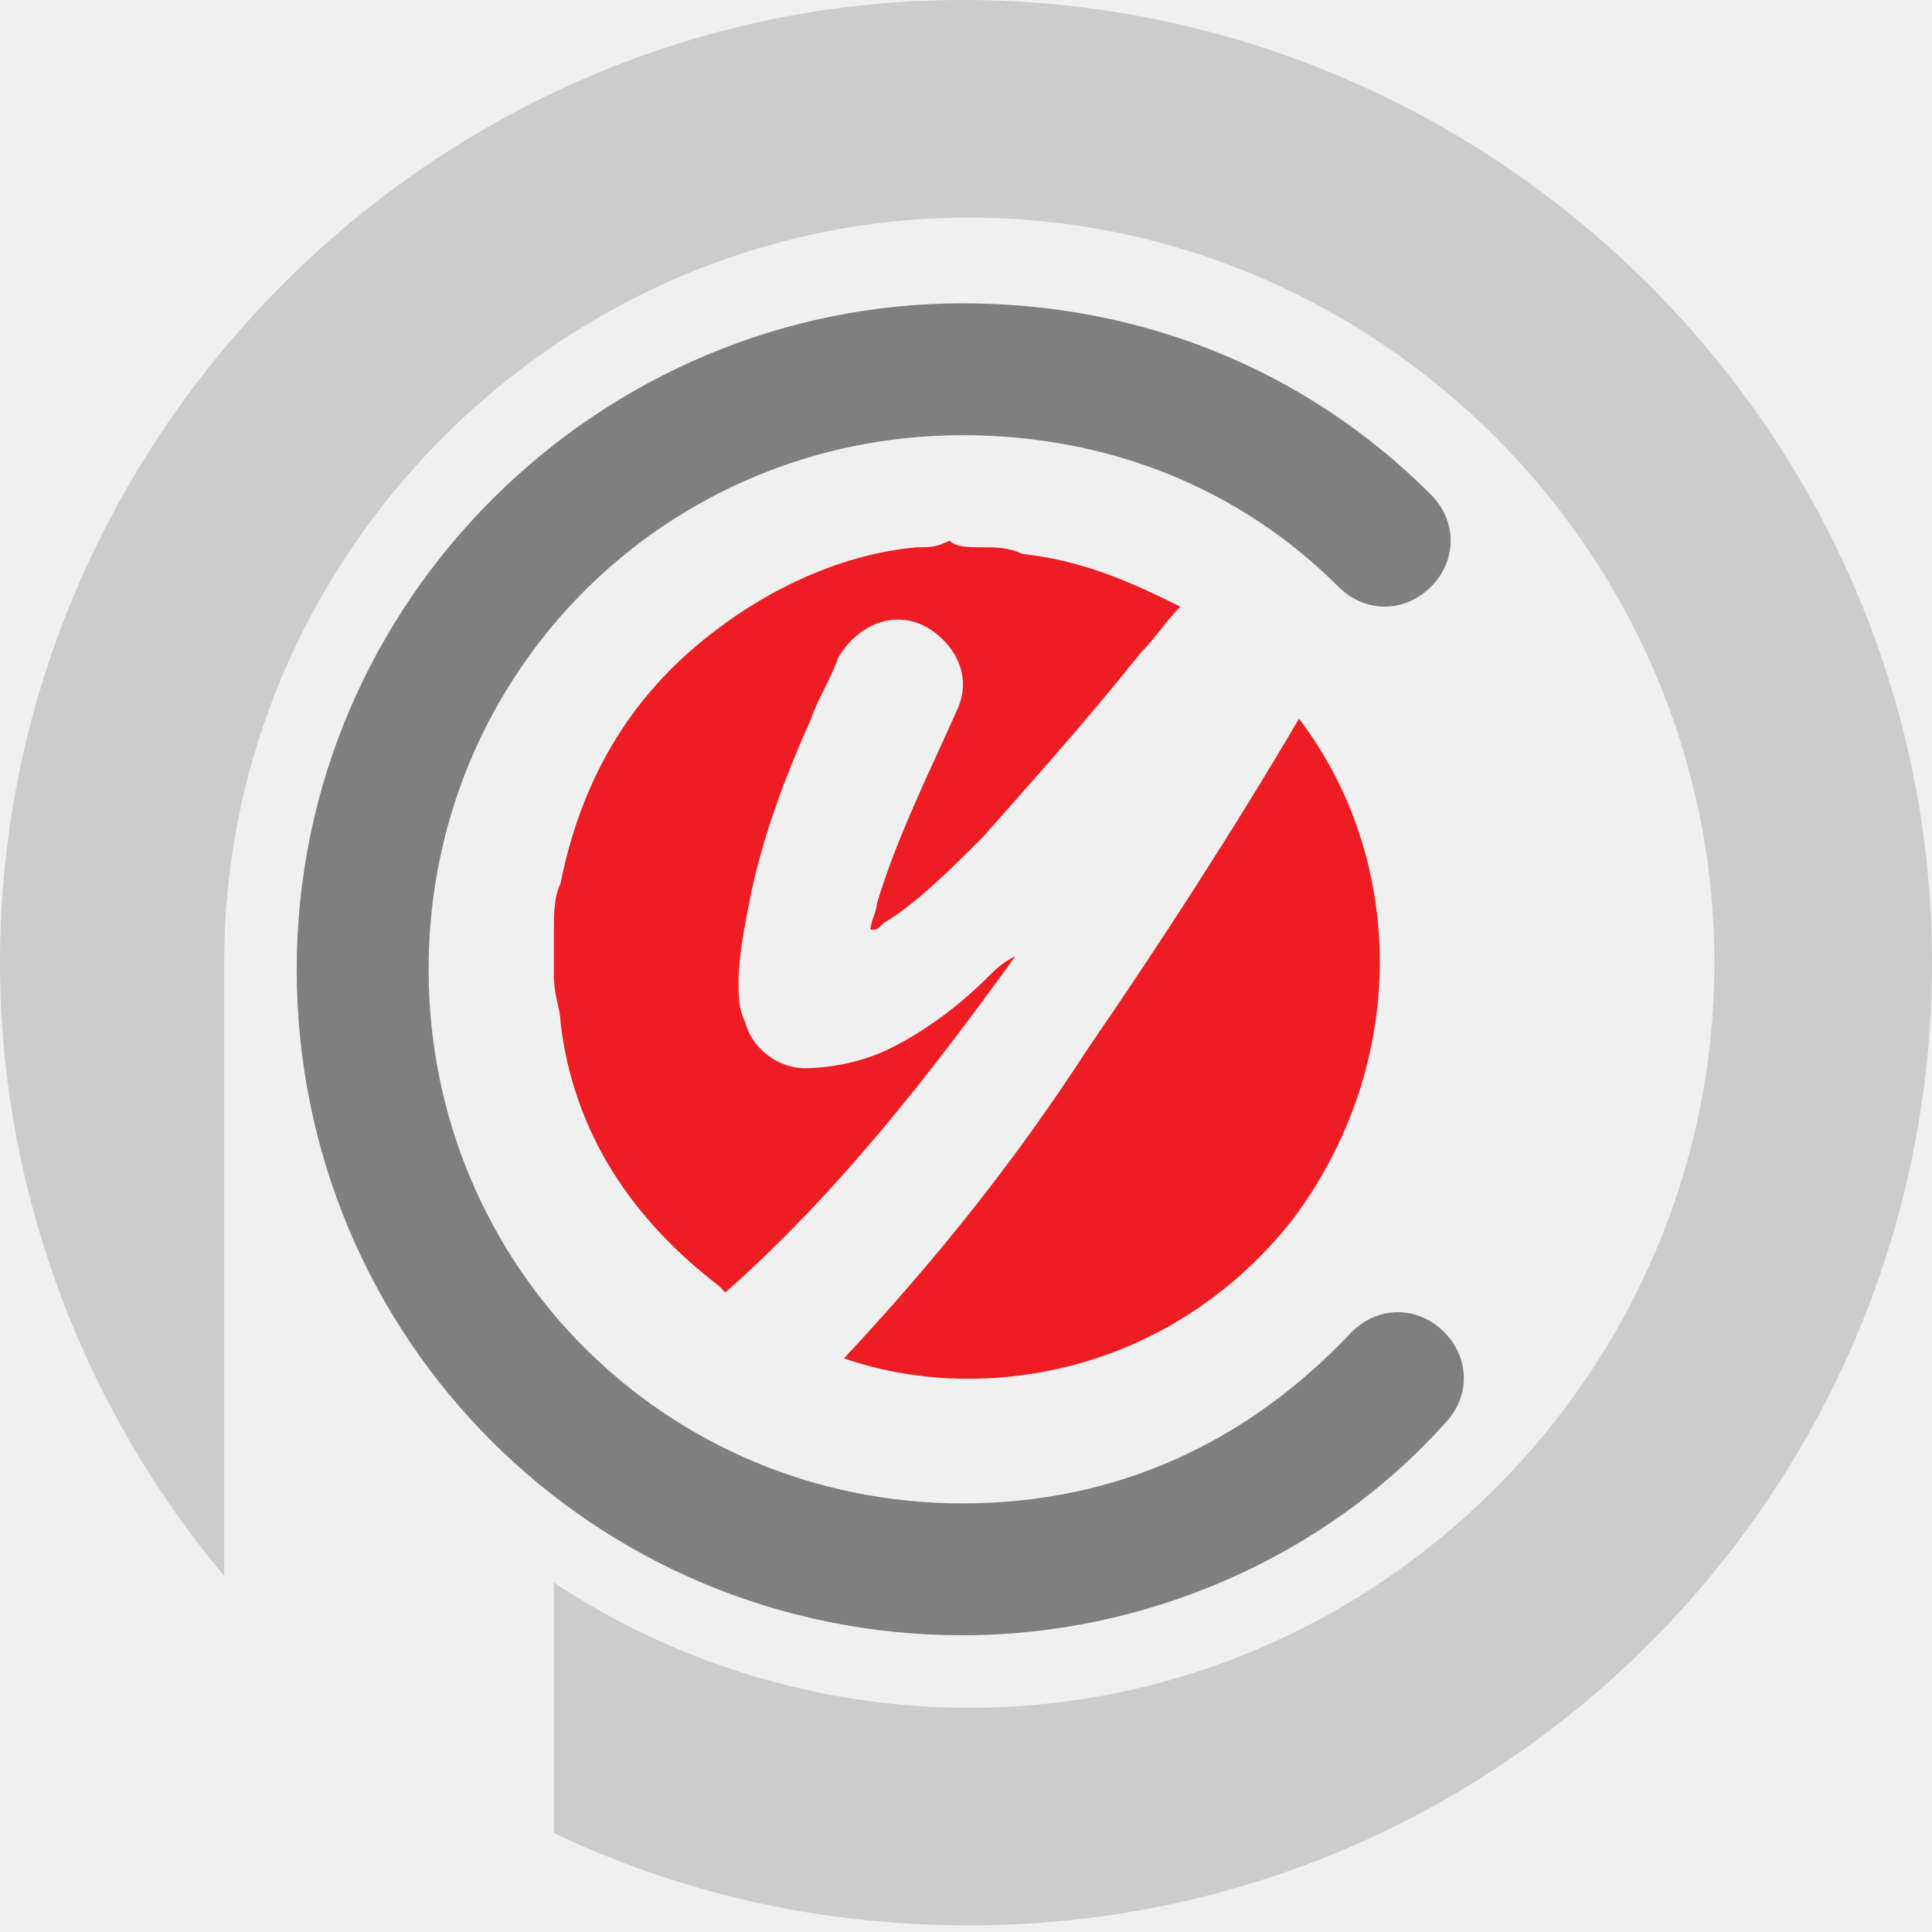
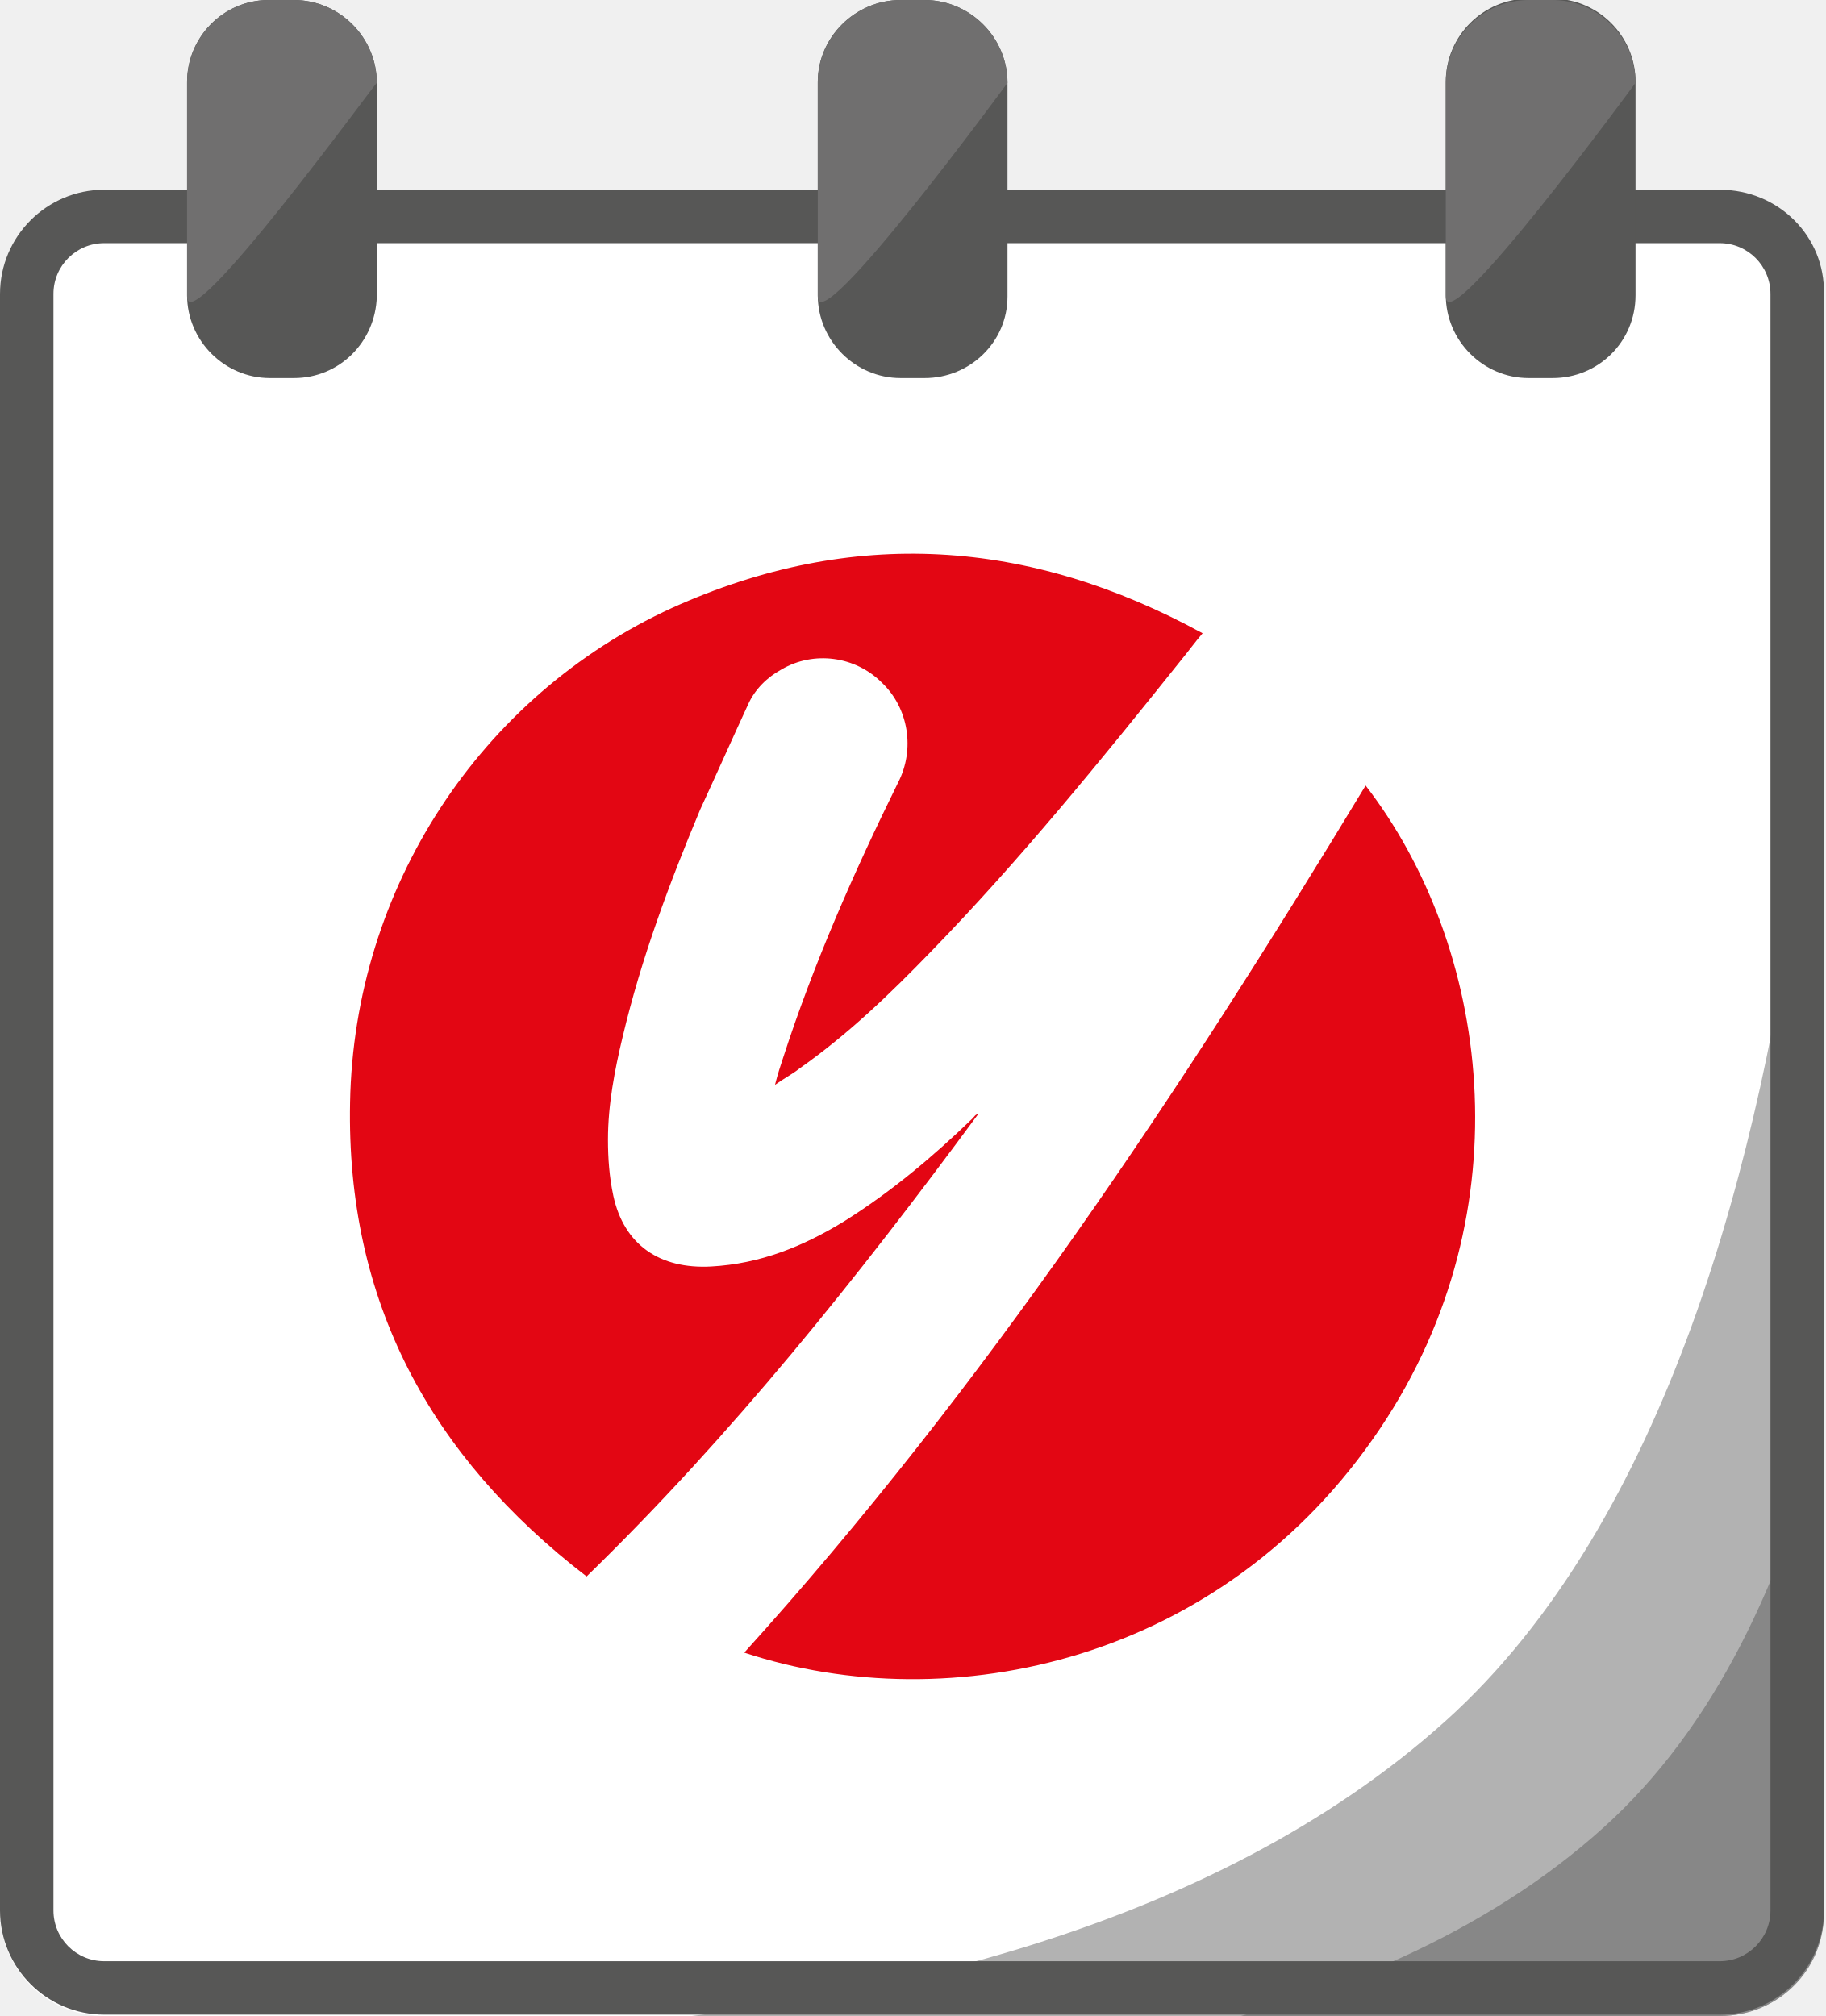
- <svg xmlns="http://www.w3.org/2000/svg" viewBox="0 0 29.3 29.3">
-   <path fill="#CCC" d="M14.6 0C6.6 0 0 6.6 0 14.6c0 3.5 1.3 6.8 3.4 9.3v-9.3c0-6.2 5.1-11.3 11.3-11.3S26 8.4 26 14.6s-5.1 11.3-11.3 11.3c-2.3 0-4.5-.7-6.3-1.9v3.8c1.9.9 4 1.4 6.3 1.4 8.1 0 14.6-6.6 14.6-14.6S22.7 0 14.6 0z" />
-   <path fill="#EE1D23" d="M14.9 8.3c.2 0 .4 0 .6.1.9.1 1.6.4 2.4.8-.2.2-.4.5-.6.7-.8 1-1.6 1.9-2.4 2.8-.5.5-1 1-1.5 1.3-.1.1-.1.1-.2.1 0-.1.1-.3.1-.4.3-1 .8-2 1.2-2.9.2-.4.1-.8-.2-1.1-.3-.3-.7-.4-1.1-.2-.2.1-.4.3-.5.5-.1.3-.3.6-.4.9-.4.9-.7 1.7-.9 2.6-.1.5-.2 1-.2 1.4 0 .2 0 .4.1.6.1.4.5.7.9.7s.9-.1 1.3-.3c.6-.3 1.1-.7 1.5-1.1.1-.1.2-.2.4-.3-1.3 1.8-2.7 3.6-4.4 5.1l-.1-.1c-1.3-1-2.2-2.3-2.4-4 0-.2-.1-.4-.1-.7v-.7c0-.2 0-.5.1-.7.3-1.5 1-2.8 2.3-3.8.9-.7 2-1.2 3.1-1.3.2 0 .3 0 .5-.1.1.1.3.1.5.1zm4.8 2.6c1.6 2.1 1.7 5.2-.1 7.6-1.9 2.4-4.8 2.8-6.8 2.1 1.4-1.5 2.6-3 3.7-4.7 1.1-1.6 2.2-3.3 3.2-5z" />
-   <path fill="#7F7F7F" d="M14.6 24.8C9 24.8 4.5 20.3 4.5 14.7S9.1 4.6 14.6 4.6c2.7 0 5.2 1 7.1 2.9.4.4.4 1 0 1.4-.4.4-1 .4-1.4 0-1.5-1.5-3.5-2.3-5.7-2.3-4.5 0-8.1 3.6-8.1 8.1s3.6 8.1 8.1 8.1c2.3 0 4.3-.9 5.9-2.6.4-.4 1-.4 1.4 0 .4.4.4 1 0 1.4-1.8 2-4.5 3.2-7.3 3.2z" />
+ <svg xmlns="http://www.w3.org/2000/svg" xmlns:xlink="http://www.w3.org/1999/xlink" version="1.1" x="0px" y="0px" viewBox="0 0 136.6 150.9" enable-background="new 0 0 136.6 150.9" xml:space="preserve">
+   <g id="Фон">
+     <g id="Заливка">
+       <path fill="#FFFFFF" d="M128.7,150.9H7.8c-4.3,0-7.8-3.5-7.8-7.8V22c0-4.3,3.5-7.8,7.8-7.8h120.9c4.3,0,7.8,3.5,7.8,7.8v121    C136.6,147.4,133.1,150.9,128.7,150.9z" />
+     </g>
+     <g id="Декор">
+       <defs>
+         <path id="SVGID_1_" d="M128.7,150.9H7.8c-4.3,0-7.8-3.5-7.8-7.8V22c0-4.3,3.5-7.8,7.8-7.8h120.9c4.3,0,7.8,3.5,7.8,7.8v121     C136.6,147.4,133.1,150.9,128.7,150.9z" />
+       </defs>
+       <clipPath id="SVGID_2_">
+         <use xlink:href="#SVGID_1_" overflow="visible" />
+       </clipPath>
+       <path clip-path="url(#SVGID_2_)" fill="#B2B2B2" d="M128.7,150.9H7.8c-4.3,0,65.2,9.6,100.4-22.1C141.3,99,136.6,19.9,136.6,22    v121C136.6,147.4,133.1,150.9,128.7,150.9z" />
+       <path clip-path="url(#SVGID_2_)" fill="#878787" d="M128.7,150.9H7.8c-4.3,0,77.1,17.6,112.2-14.1C153.1,107,136.6,19.9,136.6,22    v121C136.6,147.4,133.1,150.9,128.7,150.9z" />
+     </g>
+     <path id="Контур" fill="#575756" d="M128.7,18.2c2.1,0,3.8,1.7,3.8,3.8v121c0,2.1-1.7,3.8-3.8,3.8H7.8   c-2.1,0-3.8-1.7-3.8-3.8V22c0-2.1,1.7-3.8,3.8-3.8H128.7 M128.7,14.2H7.8C3.5,14.2,0,17.7,0,22v121c0,4.3,3.5,7.8,7.8,7.8h120.9   c4.3,0,7.8-3.5,7.8-7.8V22C136.6,17.7,133.1,14.2,128.7,14.2L128.7,14.2z" />
+   </g>
+   <g id="Чушка">
+     <path fill="#E30613" d="M43.9,118c-11.7-9-18-20.6-17.7-35.5c0.3-16,9.7-30.4,24.1-37C63.8,39.4,77,40.3,90,47.4   c-0.6,0.7-1.1,1.4-1.6,2c-6,7.5-12,14.9-18.7,21.8c-3.1,3.2-6.2,6.2-9.9,8.8c-0.5,0.4-1.1,0.7-1.8,1.2c0.2-0.8,0.4-1.4,0.6-2   c2.3-7.1,5.3-13.9,8.6-20.6c1.3-2.5,0.8-5.6-1.2-7.5c-2-2-5.1-2.4-7.5-1c-1.1,0.6-2,1.5-2.5,2.6c-1.2,2.6-2.4,5.3-3.6,7.9   c-2.3,5.5-4.4,11.1-5.8,17c-0.6,2.5-1.1,5.1-1.1,7.7c0,1.4,0.1,2.8,0.4,4.2c0.8,3.7,3.5,5.5,7.3,5.3c3.7-0.2,6.9-1.5,10-3.4   c3.5-2.2,6.6-4.8,9.6-7.7c0.1-0.1,0.2-0.3,0.4-0.3C64.2,95.6,54.8,107.4,43.9,118z" />
+     <path fill="#E30613" d="M102.2,58.8c9.2,11.9,12.1,31.7,1.1,48.1c-11.7,17.5-32.2,21.9-47.6,16.8C73.7,103.8,88.4,81.6,102.2,58.8z   " />
+   </g>
+   <g id="Пружинки">
+     <path fill="#575756" d="M22,28.3h-1.8c-3.4,0-6.2-2.8-6.2-6.2v-16C14,2.8,16.7,0,20.1,0L22,0c3.4,0,6.2,2.8,6.2,6.2v16   C28.1,25.6,25.4,28.3,22,28.3z" />
+     <path fill="#575756" d="M69.2,28.3h-1.8c-3.4,0-6.2-2.8-6.2-6.2v-16C61.2,2.8,64,0,67.4,0l1.8,0c3.4,0,6.2,2.8,6.2,6.2v16   C75.4,25.6,72.6,28.3,69.2,28.3z" />
+     <path fill="#575756" d="M116.2,28.3h-1.8c-3.4,0-6.2-2.8-6.2-6.2v-16c0-3.4,2.8-6.2,6.2-6.2l1.8,0c3.4,0,6.2,2.8,6.2,6.2v16   C122.4,25.6,119.6,28.3,116.2,28.3z" />
+   </g>
+   <g id="Блики">
+     <path fill="#706F6F" d="M14,22.2v-16C14,2.8,16.7,0,20.1,0L22,0c3.4,0,6.2,2.8,6.2,6.2C28.1,6.2,14,25.6,14,22.2z" />
+     <path fill="#706F6F" d="M61.2,22.2v-16C61.2,2.8,64,0,67.4,0l1.8,0c3.4,0,6.2,2.8,6.2,6.2C75.4,6.2,61.2,25.6,61.2,22.2z" />
+     <path fill="#706F6F" d="M108.2,22.2v-16c0-3.4,2.8-6.2,6.2-6.2l1.8,0c3.4,0,6.2,2.8,6.2,6.2C122.4,6.2,108.2,25.6,108.2,22.2z" />
+   </g>
</svg>
